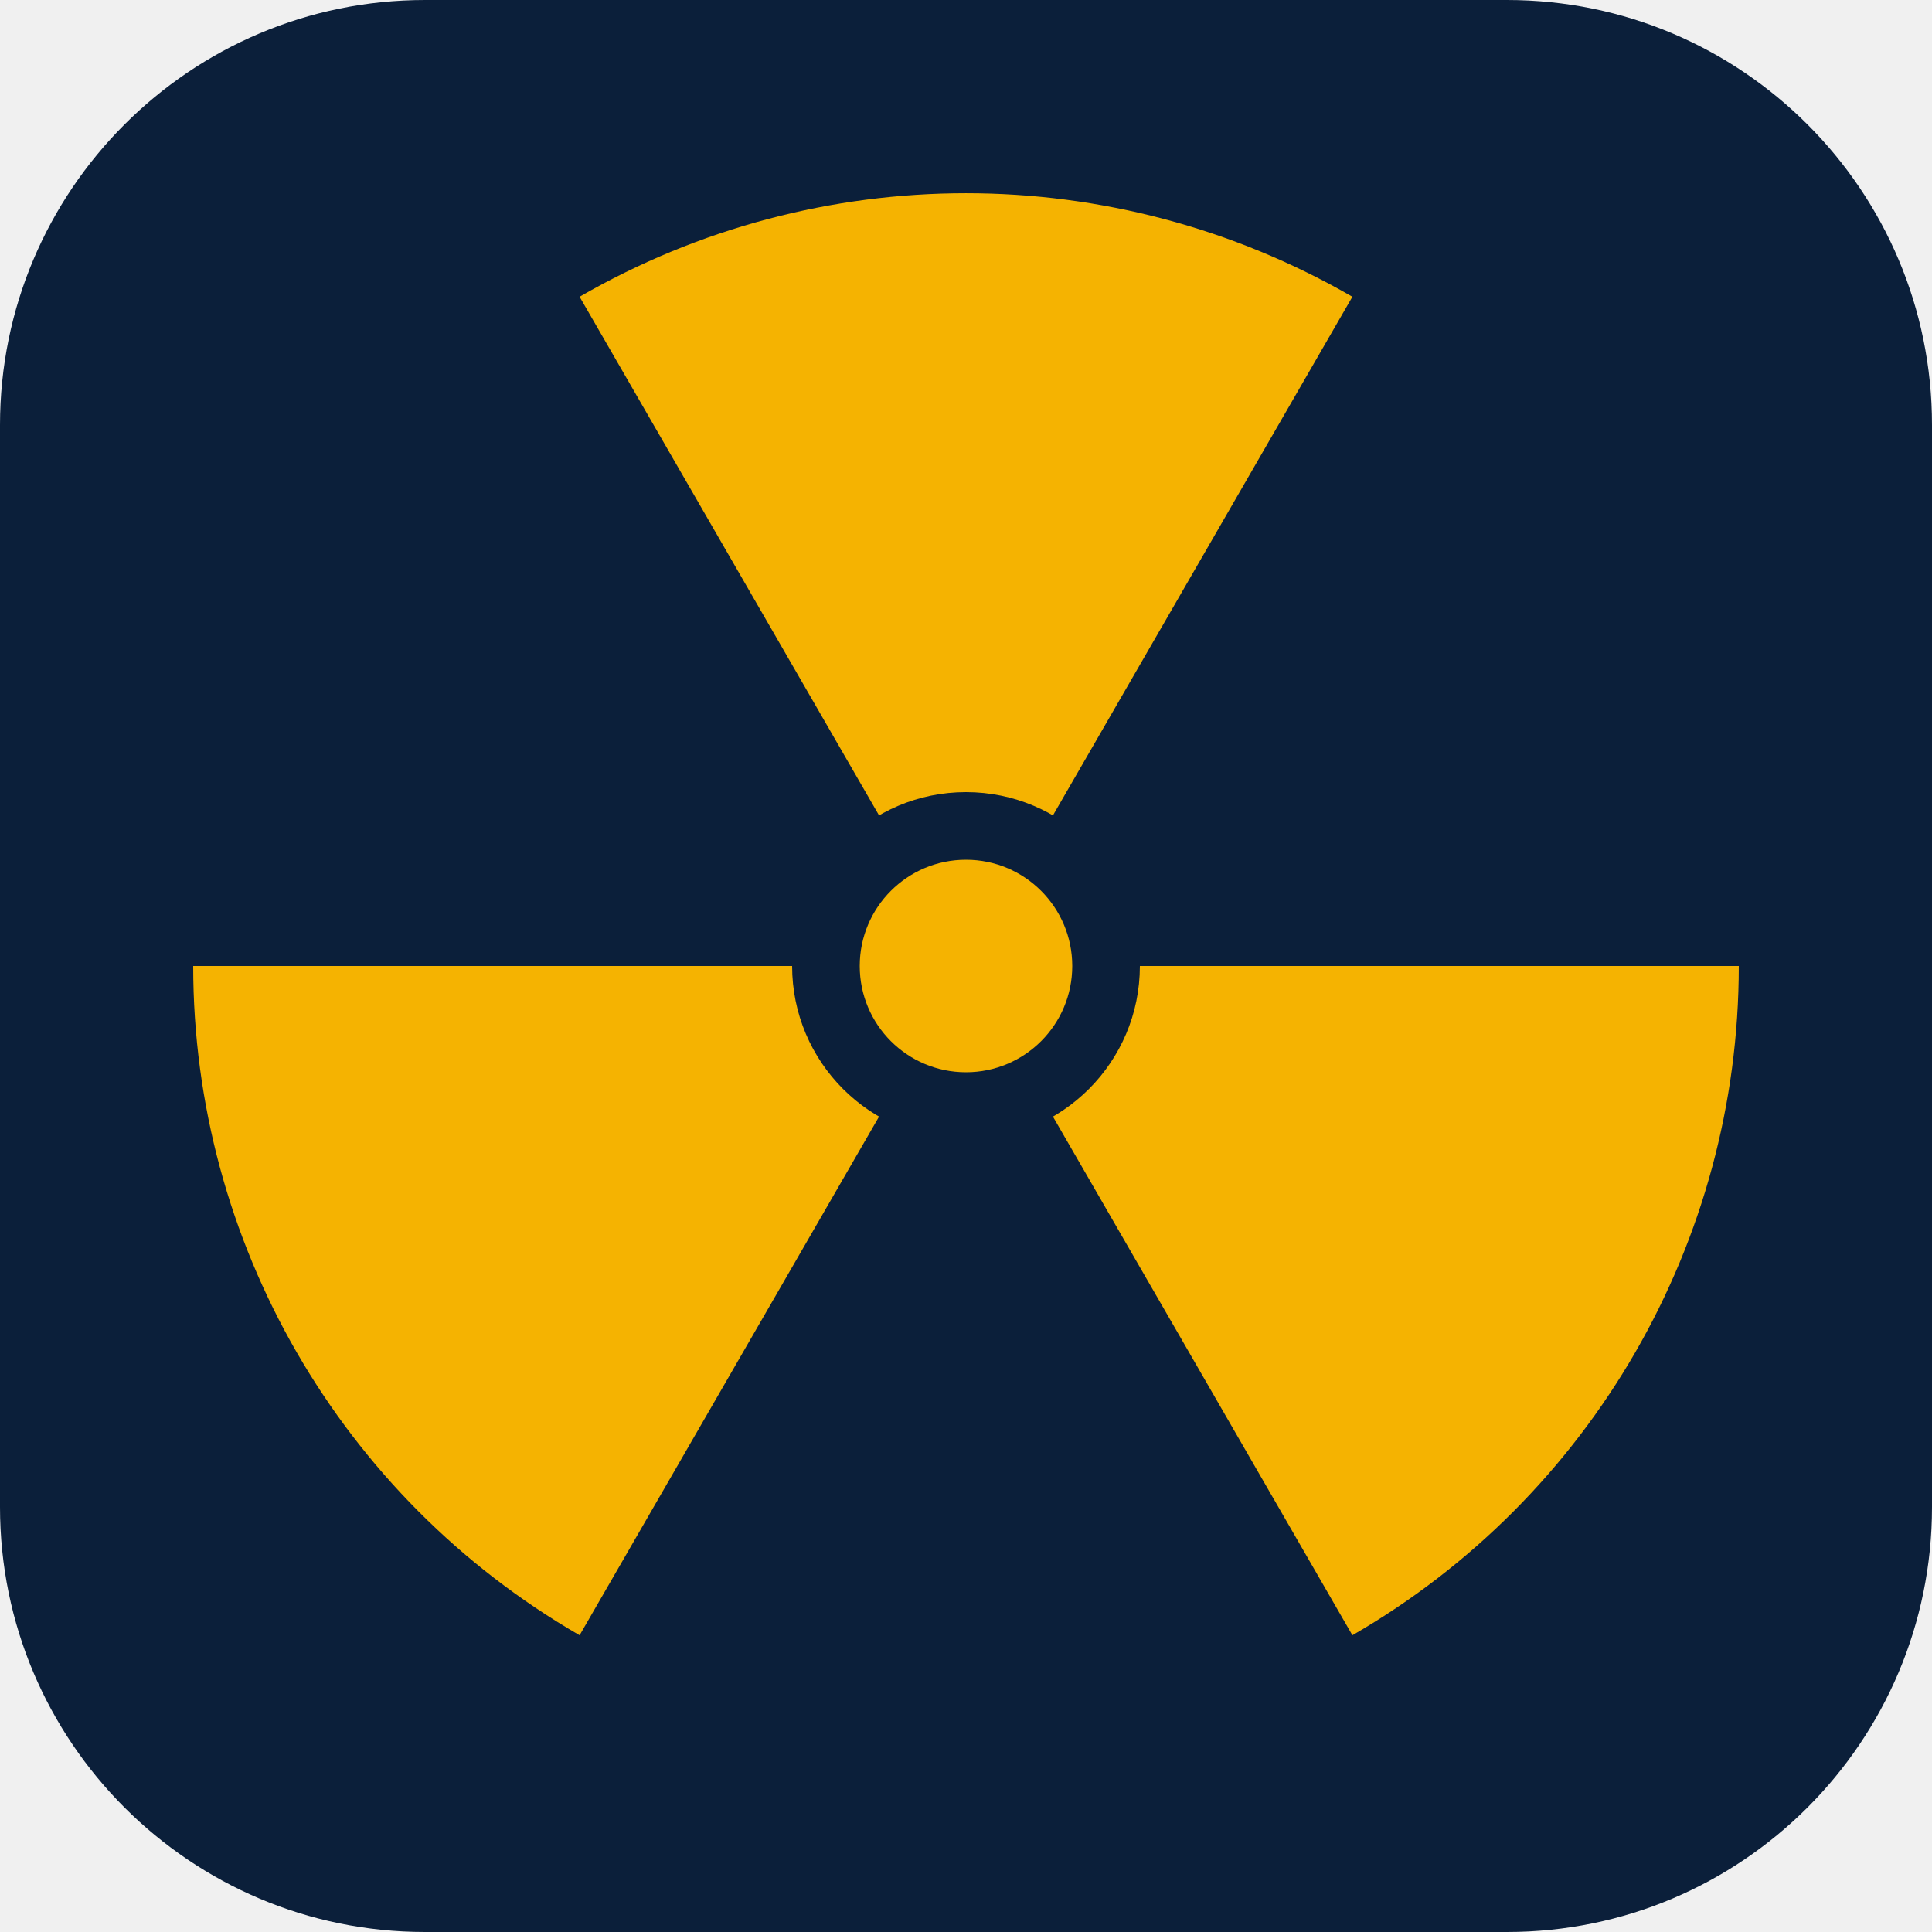
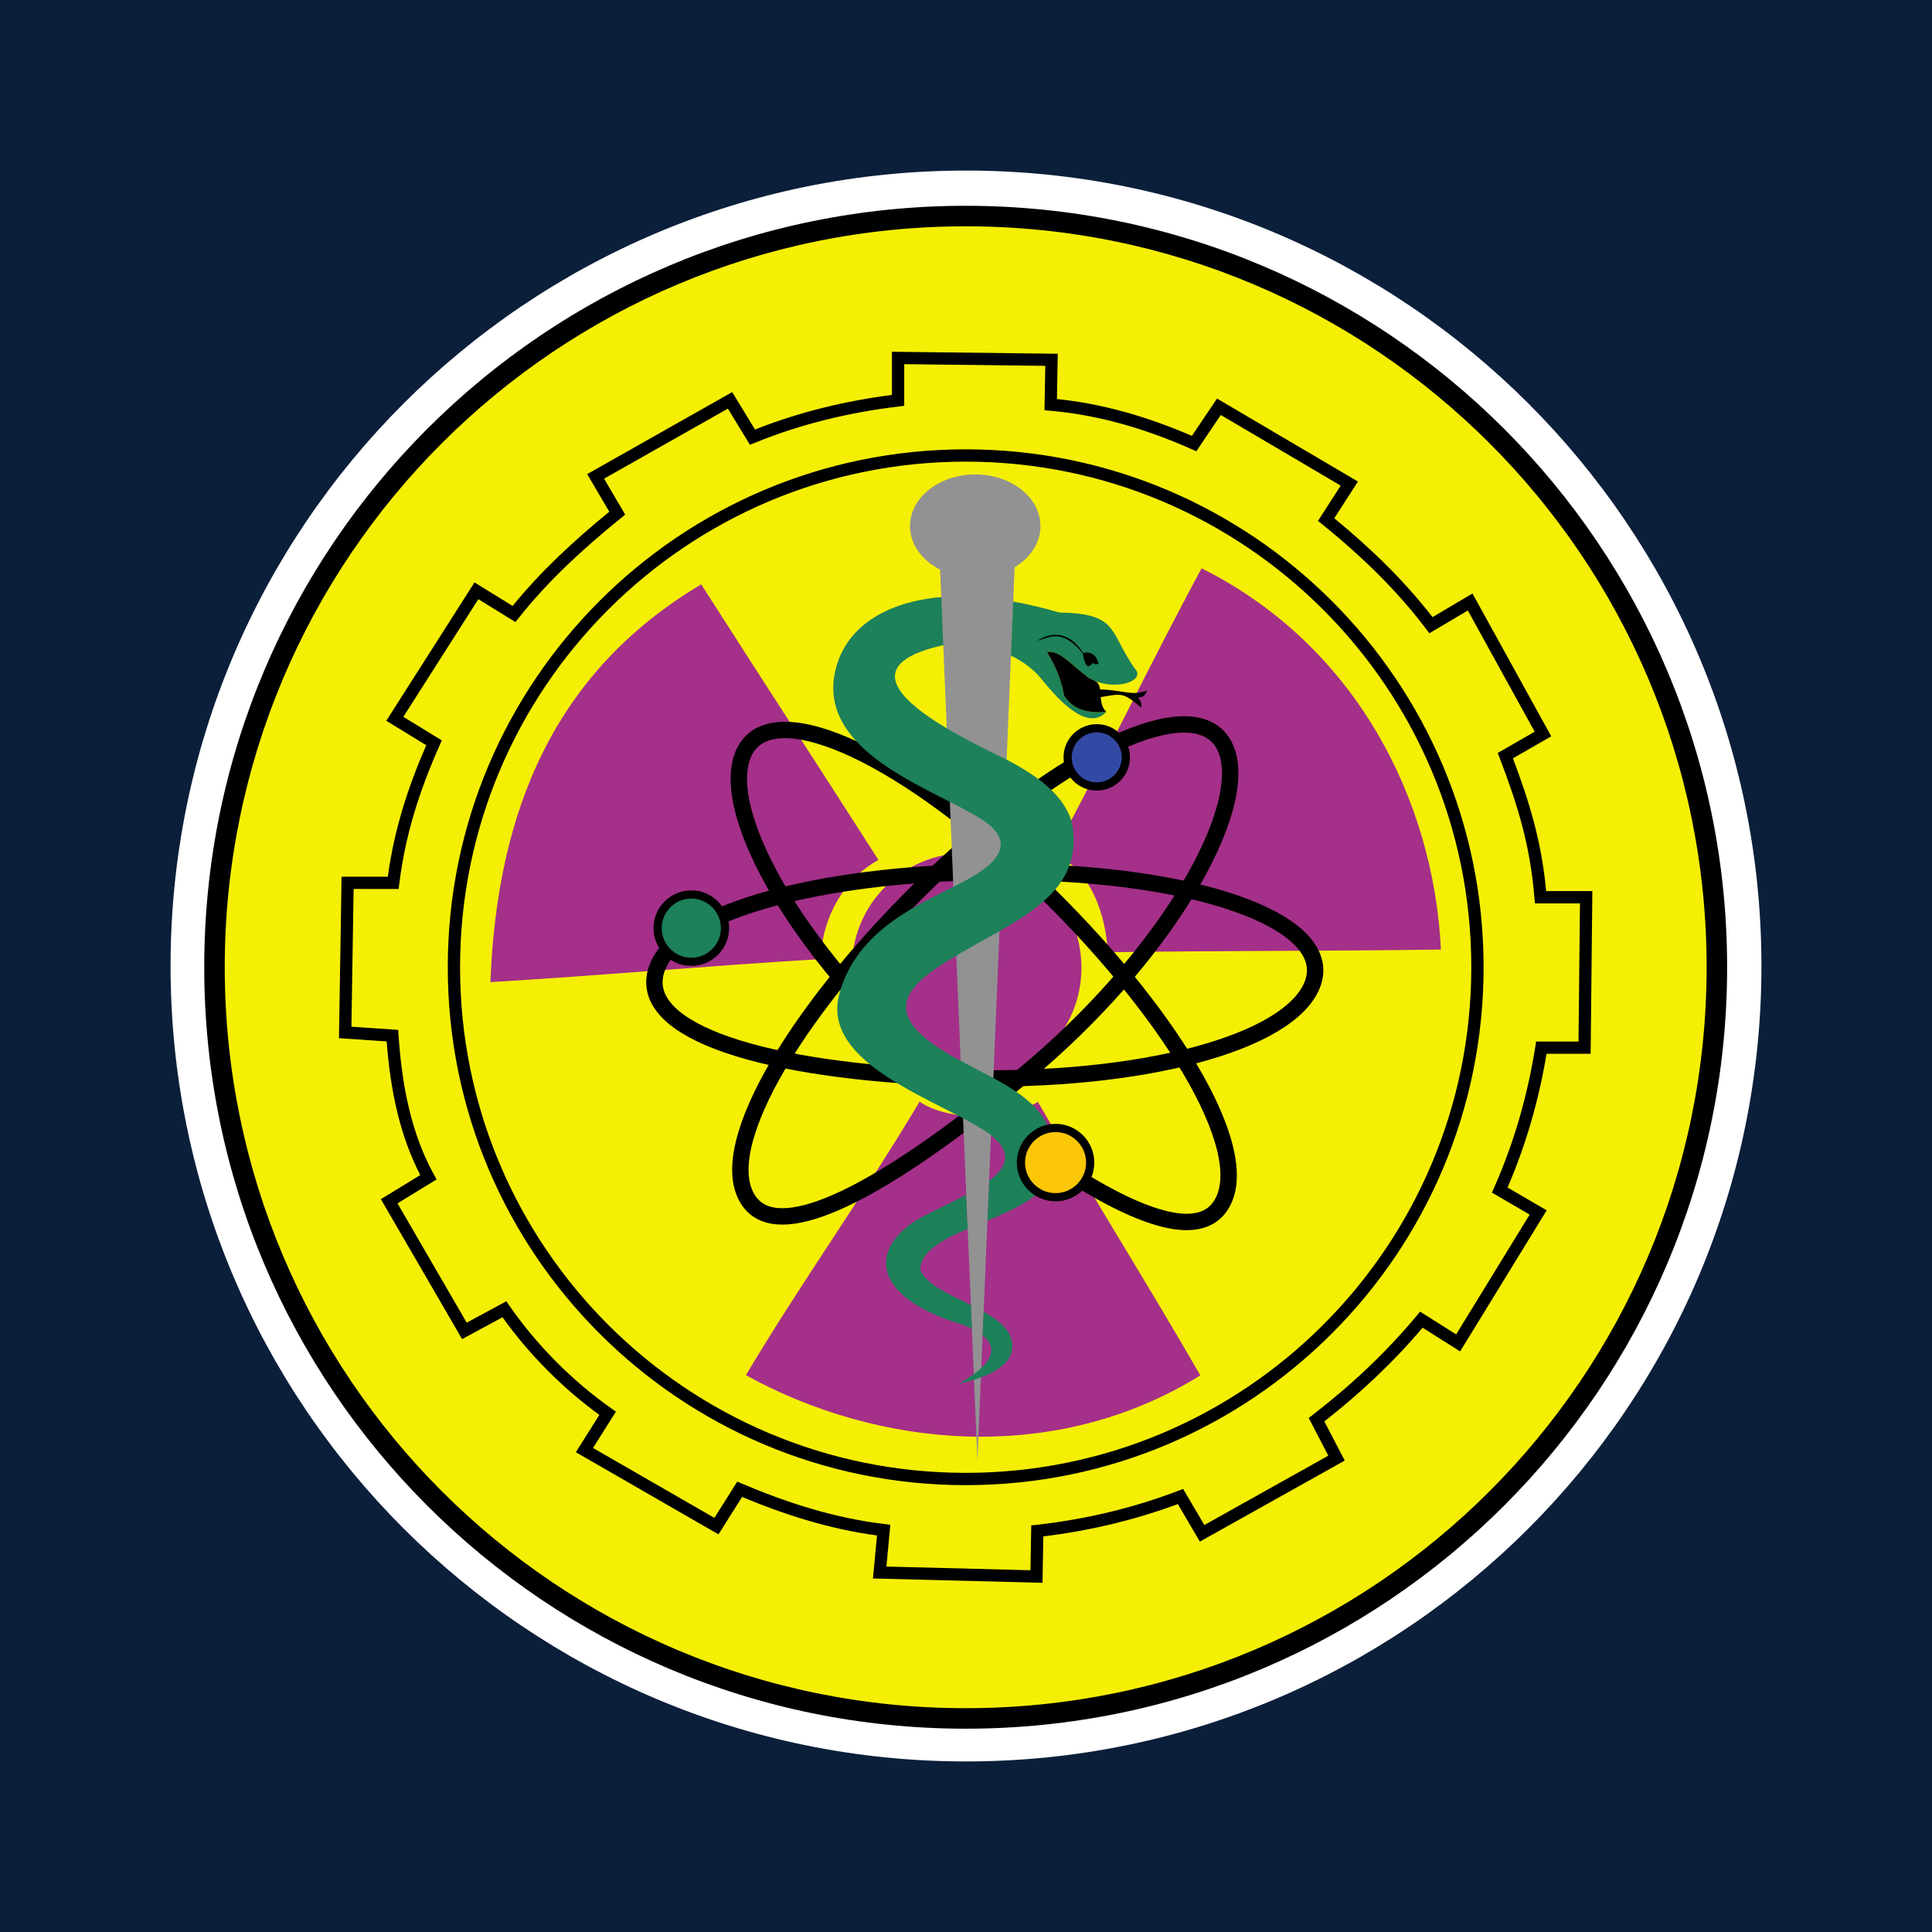
- <svg xmlns="http://www.w3.org/2000/svg" viewBox="0 0 100 100">
-   <rect width="100" height="100" rx="22" fill="#0b1f3a" />
-   <path d="M50,50 L30.00,15.36 A40,40 0 0 1 70.00,15.36 Z M50,50 L90.00,50.00 A40,40 0 0 1 70.00,84.64 Z M50,50 L30.00,84.64 A40,40 0 0 1 10.00,50.00 Z" fill="#f5b301" />
-   <circle cx="50" cy="50" r="9" fill="#0b1f3a" />
-   <circle cx="50" cy="50" r="5.5" fill="#f5b301" />
+ <svg xmlns="http://www.w3.org/2000/svg" viewBox="0 0 512 512">
+   <rect width="512" height="512" fill="#0b1f3a" />
+   <circle cx="256" cy="256" r="210.8" fill="#ffffff" />
+   <svg class="emblem" viewBox="154 301 534 534" x="51.2" y="51.2" width="409.6" height="409.6" role="img" aria-label="Símbolo da radiologia">
+     <defs>
+       <clipPath id="sne1">
+         <rect x="355" y="420" width="150" height="300" />
+       </clipPath>
+     </defs>
+     <g class="p-disc">
+       <path fill-rule="evenodd" fill="rgb(96.001%, 93.758%, 2.24%)" fill-opacity="1" d="M 420.891 827.965 C 563.836 827.965 680.426 711.379 680.426 568.43 C 680.426 425.484 563.836 308.895 420.891 308.895 C 277.941 308.895 161.355 425.484 161.355 568.43 C 161.355 711.379 277.941 827.965 420.891 827.965 " />
+       <path fill-rule="evenodd" fill="rgb(0%, 0%, 0%)" fill-opacity="1" d="M 601.906 387.414 C 555.578 341.09 491.582 312.438 420.891 312.438 C 350.199 312.438 286.199 341.09 239.875 387.414 C 193.551 433.742 164.898 497.738 164.898 568.43 C 164.898 639.121 193.551 703.121 239.875 749.445 C 286.199 795.77 350.199 824.422 420.891 824.422 C 491.582 824.422 555.578 795.77 601.906 749.445 C 648.23 703.121 676.883 639.121 676.883 568.43 C 676.883 497.738 648.23 433.742 601.906 387.414 M 420.891 305.352 C 493.535 305.352 559.305 334.801 606.914 382.406 C 654.52 430.016 683.965 495.785 683.965 568.43 C 683.965 641.078 654.52 706.848 606.914 754.453 C 559.305 802.062 493.535 831.508 420.891 831.508 C 348.242 831.508 282.473 802.062 234.867 754.453 C 187.258 706.844 157.812 641.078 157.812 568.43 C 157.812 495.785 187.258 430.016 234.867 382.406 C 282.473 334.801 348.242 305.352 420.891 305.352 " />
+     </g>
+     <g class="p-gear">
+       <path fill-rule="evenodd" fill="rgb(0%, 0%, 0%)" fill-opacity="1" d="M 399.66 360.066 L 399.66 374.457 L 397.781 374.684 C 389.125 375.727 380.637 377.254 372.336 379.328 C 364.012 381.41 355.895 384.031 348.02 387.25 L 346.348 387.93 L 338.738 375.43 L 295.953 399.625 L 303.25 412.051 L 301.836 413.195 C 295.293 418.5 288.98 423.941 283.031 429.664 C 277.113 435.355 271.559 441.324 266.5 447.703 L 265.336 449.176 L 252.516 441.266 L 226.602 481.91 L 239.895 490.051 L 239.145 491.742 C 235.605 499.73 232.648 507.434 230.316 515.266 C 227.988 523.074 226.273 531.023 225.211 539.52 L 224.977 541.383 L 209.426 541.379 L 208.664 588.977 L 224.82 590.074 L 224.945 591.926 C 225.535 600.797 226.664 609.348 228.609 617.414 C 230.547 625.438 233.293 633.008 237.121 639.965 L 238.098 641.738 L 224.59 650.012 L 248.5 691.223 L 262.18 683.832 L 263.262 685.391 C 267.941 692.133 273.348 698.605 279.293 704.598 C 285.18 710.527 291.609 716 298.406 720.805 L 300.051 721.969 L 292.133 734.523 L 334.074 758.668 L 341.965 746.152 L 343.621 746.852 C 351.059 749.992 358.855 752.941 367.062 755.375 C 375.223 757.801 383.785 759.711 392.805 760.793 L 394.859 761.039 L 393.496 775.488 L 443.27 776.766 L 443.543 761.277 L 445.395 761.07 C 454.078 760.098 462.465 758.609 470.484 756.684 C 478.812 754.68 486.801 752.191 494.355 749.305 L 496.023 748.668 L 503.348 761.141 L 546.18 737.176 L 539.406 724.16 L 540.812 723.074 C 547.309 718.055 553.582 712.734 559.586 707.047 C 565.594 701.352 571.316 695.305 576.695 688.844 L 577.883 687.418 L 590.348 695.277 L 615.738 653.895 L 602.703 646.293 L 603.469 644.562 C 606.984 636.617 609.883 628.594 612.223 620.5 C 614.57 612.387 616.371 604.176 617.691 595.879 L 617.973 594.094 L 632.617 594.094 L 633.125 546.367 L 617.551 546.367 L 617.391 544.406 C 616.641 535.258 615.18 527.23 613.141 519.484 C 611.094 511.723 608.453 504.188 605.355 496.066 L 604.715 494.383 L 617.473 487.051 L 594.379 445.18 L 581.086 453.043 L 579.945 451.531 C 575.113 445.133 569.672 438.945 563.688 432.949 C 557.691 426.938 551.137 421.098 544.094 415.418 L 542.605 414.219 L 550.461 402.031 L 509.023 377.625 L 500.578 390.164 L 498.957 389.445 C 490.766 385.812 482.605 382.836 474.484 380.602 C 466.371 378.367 458.242 376.859 450.094 376.16 L 448.117 375.988 L 448.391 360.652 Z M 395.406 370.699 L 395.406 355.781 L 452.703 356.469 L 452.422 372.113 C 460.129 372.895 467.855 374.387 475.598 376.516 C 483.441 378.676 491.254 381.477 499.039 384.848 L 507.73 371.949 L 556.418 400.621 L 548.234 413.316 C 554.828 418.711 561 424.254 566.695 429.961 C 572.355 435.637 577.535 441.465 582.18 447.469 L 595.984 439.301 L 623.199 488.645 L 609.965 496.246 C 612.82 503.824 615.281 510.977 617.238 518.406 C 619.199 525.844 620.641 533.516 621.449 542.117 L 637.402 542.117 L 636.809 598.328 L 621.582 598.328 C 620.27 606.184 618.523 613.973 616.293 621.68 C 614.059 629.402 611.348 637.023 608.109 644.535 L 621.621 652.418 L 591.723 701.152 L 578.75 692.973 C 573.59 699.062 568.16 704.758 562.508 710.117 C 556.836 715.492 550.922 720.547 544.805 725.336 L 551.852 738.867 L 501.801 766.871 L 494.191 753.902 C 487.023 756.562 479.422 758.887 471.461 760.801 C 463.812 762.641 455.875 764.086 447.711 765.07 L 447.43 781.109 L 388.852 779.605 L 390.254 764.75 C 381.75 763.605 373.633 761.75 365.867 759.445 C 358.129 757.145 350.727 754.391 343.633 751.449 L 335.488 764.367 L 286.199 735.988 L 294.328 723.102 C 287.938 718.445 281.879 713.219 276.285 707.586 C 270.605 701.859 265.418 695.727 260.867 689.363 L 246.898 696.906 L 218.844 648.559 L 232.449 640.227 C 228.93 633.434 226.352 626.117 224.492 618.41 C 222.617 610.633 221.477 602.473 220.844 594.059 L 204.367 592.938 L 205.262 537.148 L 221.238 537.148 C 222.34 529.105 224.02 521.52 226.246 514.055 C 228.469 506.598 231.234 499.266 234.516 491.727 L 220.711 483.277 L 251.188 435.473 L 264.359 443.598 C 269.211 437.621 274.492 431.996 280.094 426.609 C 285.695 421.223 291.617 416.07 297.754 411.055 L 290.121 398.051 L 340.227 369.719 L 348.098 382.656 C 355.691 379.645 363.434 377.18 371.309 375.211 C 379.191 373.242 387.23 371.754 395.406 370.699 " />
+       <path fill-rule="evenodd" fill="rgb(0%, 0%, 0%)" fill-opacity="1" d="M 544.414 444.906 C 512.801 413.297 469.129 393.742 420.891 393.742 C 372.652 393.742 328.98 413.297 297.367 444.906 C 265.754 476.52 246.203 520.191 246.203 568.43 C 246.203 616.668 265.754 660.34 297.367 691.953 C 328.98 723.562 372.652 743.117 420.891 743.117 C 469.129 743.117 512.801 723.562 544.414 691.953 C 576.023 660.34 595.578 616.668 595.578 568.43 C 595.578 520.191 576.023 476.52 544.414 444.906 M 420.891 389.492 C 470.301 389.492 515.035 409.52 547.418 441.902 C 579.801 474.285 599.828 519.02 599.828 568.43 C 599.828 617.844 579.801 662.578 547.418 694.957 C 515.035 727.34 470.301 747.367 420.891 747.367 C 371.477 747.367 326.742 727.34 294.363 694.957 C 261.98 662.574 241.953 617.844 241.953 568.43 C 241.953 519.02 261.98 474.285 294.363 441.902 C 326.742 409.52 371.477 389.492 420.891 389.492 " />
+     </g>
+     <g class="p-tre">
+       <path fill-rule="evenodd" fill="rgb(64.157%, 18.79%, 53.635%)" fill-opacity="1" d="M 421.223 528.938 C 399.316 528.938 381.555 546.695 381.555 568.605 C 381.555 590.516 399.316 608.277 421.223 608.277 C 443.133 608.277 460.895 590.516 460.895 568.605 C 460.895 546.695 443.133 528.938 421.223 528.938 M 585.086 562.32 C 582.551 510.336 555.496 457.137 502.395 430.605 C 484.902 462.969 468.797 496.68 451.305 529.043 C 464.672 535.113 469.309 550.93 470.012 563.242 C 508.695 562.695 546.406 562.867 585.086 562.32 M 256.691 573.566 C 258.926 514.762 278.5 466.5 329.516 436.148 C 349.332 467.145 370.926 500.363 390.742 531.359 C 377.859 538.391 370.789 553.266 370.988 565.598 C 332.371 567.883 295.309 571.277 256.691 573.566 M 344.949 709.371 C 390.535 734.488 451.516 740.727 501.965 709.441 C 483.594 677.57 464.207 646.816 445.836 614.945 C 433.652 622.277 413.457 620.934 404.973 614.859 C 385.141 648.074 364.781 676.156 344.949 709.371 " />
+     </g>
+     <g class="p-atom">
+       <path pathLength="1" class="orbit" fill="none" stroke-width="5.669" stroke-linecap="butt" stroke-linejoin="miter" stroke="rgb(0%, 0%, 0%)" stroke-opacity="1" stroke-miterlimit="22.926" d="M 0.001 0.001 C -1.937 1.564 -3.895 3.162 -5.864 4.792 C -54.418 44.932 -84.429 96.709 -75.637 117.569 C -66.844 138.428 -22.988 118.729 22.17 76.534 C 67.328 34.338 99.469 -15.13 90.68 -35.989 C 82.243 -56.005 45.823 -37.021 0.001 0.001 " transform="matrix(0.999622, 0, 0, -0.999622, 419.6431, 612.3603)" />
+       <path pathLength="1" class="orbit" fill="none" stroke-width="5.669" stroke-linecap="butt" stroke-linejoin="miter" stroke="rgb(0%, 0%, 0%)" stroke-opacity="1" stroke-miterlimit="22.926" d="M -0.002 0.001 C 6.731 5.062 13.742 10.614 20.956 16.582 C 69.509 56.718 99.517 108.495 90.728 129.359 C 81.936 150.214 38.075 130.515 -7.078 88.32 C -52.236 46.124 -84.377 -3.344 -75.589 -24.203 C -68.101 -41.964 -38.579 -29.014 -0.002 0.001 " transform="matrix(0.999622, 0, 0, -0.999622, 420.0562, 622.2237)" />
+       <path pathLength="1" class="orbit" fill="none" stroke-width="5.669" stroke-linecap="butt" stroke-linejoin="miter" stroke="rgb(0%, 0%, 0%)" stroke-opacity="1" stroke-miterlimit="22.926" d="M -0.001 0.001 C 61.69 -1.558 112.924 11.904 121.201 32.095 C 129.833 53.154 84.968 69.75 23.21 71.177 C -38.547 72.603 -96.311 59.719 -104.943 38.66 C -113.576 17.602 -73.244 3.276 -8.024 0.287 C -5.332 0.162 -2.655 0.068 -0.001 0.001 " transform="matrix(0.999622, 0, 0, -0.999622, 419.4077, 606.7357)" />
+     </g>
+     <g class="dot d1">
+       <path fill-rule="evenodd" fill="rgb(11.299%, 50.475%, 35.153%)" fill-opacity="1" d="M 326.09 566.559 C 332.496 566.559 337.727 561.332 337.727 554.922 C 337.727 548.512 332.496 543.285 326.09 543.285 C 319.68 543.285 314.453 548.512 314.453 554.922 C 314.453 561.332 319.68 566.559 326.09 566.559 " />
+       <path fill="none" stroke-width="2.835" stroke-linecap="butt" stroke-linejoin="miter" stroke="rgb(0%, 0%, 0%)" stroke-opacity="1" stroke-miterlimit="22.926" d="M 0.002 0.001 C 6.41 0.001 11.643 5.229 11.643 11.642 C 11.643 18.054 6.41 23.283 0.002 23.283 C -6.411 23.283 -11.639 18.054 -11.639 11.642 C -11.639 5.229 -6.411 0.001 0.002 0.001 Z M 0.002 0.001 " transform="matrix(0.999622, 0, 0, -0.999622, 326.0882, 566.5593)" />
+     </g>
+     <g clip-path="url(#sne1)">
+       <g class="snake">
+         <path fill-rule="evenodd" fill="rgb(11.299%, 50.475%, 35.153%)" fill-opacity="1" d="M 421.098 647.051 C 412.945 651.371 403.449 655.168 399.891 658.781 C 390.043 667.047 388.766 680.625 414.781 690.305 C 418.004 691.246 420.777 692.258 423.035 693.352 L 422.691 685.145 C 415.438 681.559 407.652 678.258 405.207 673.141 C 405.168 666.652 412.637 662.652 421.59 658.82 Z M 430.457 606.715 L 429.633 626.48 C 437.391 632.52 435.008 637.664 428.977 642.215 L 428.402 655.977 C 441.59 650.469 454.781 644.152 450.934 630.453 C 450.395 619.055 441.188 612.539 430.457 606.715 " />
+       </g>
+     </g>
+     <g class="dot d2">
+       <path fill-rule="evenodd" fill="rgb(98.587%, 78.116%, 2.823%)" fill-opacity="1" d="M 451.941 647.887 C 458.531 647.887 463.906 642.512 463.906 635.922 C 463.906 629.336 458.531 623.961 451.941 623.961 C 445.352 623.961 439.977 629.336 439.977 635.922 C 439.977 642.512 445.352 647.887 451.941 647.887 " />
+       <path fill="none" stroke-width="2.835" stroke-linecap="butt" stroke-linejoin="miter" stroke="rgb(0%, 0%, 0%)" stroke-opacity="1" stroke-miterlimit="22.926" d="M -0.001 0.001 C 6.591 0.001 11.968 5.378 11.968 11.971 C 11.968 18.559 6.591 23.936 -0.001 23.936 C -6.594 23.936 -11.971 18.559 -11.971 11.971 C -11.971 5.378 -6.594 0.001 -0.001 0.001 Z M -0.001 0.001 " transform="matrix(0.999622, 0, 0, -0.999622, 451.9428, 647.888)" />
+     </g>
+     <g class="dot d3">
+       <path fill-rule="evenodd" fill="rgb(19.841%, 28.839%, 64.873%)" fill-opacity="1" d="M 466.172 505.977 C 471.711 505.977 476.227 501.457 476.227 495.918 C 476.227 490.379 471.711 485.859 466.172 485.859 C 460.633 485.859 456.113 490.379 456.113 495.918 C 456.113 501.457 460.633 505.977 466.172 505.977 " />
+       <path fill="none" stroke-width="2.835" stroke-linecap="butt" stroke-linejoin="miter" stroke="rgb(0%, 0%, 0%)" stroke-opacity="1" stroke-miterlimit="22.926" d="M 0.002 -0.002 C 5.543 -0.002 10.06 4.519 10.06 10.06 C 10.06 15.602 5.543 20.123 0.002 20.123 C -5.539 20.123 -10.061 15.602 -10.061 10.06 C -10.061 4.519 -5.539 -0.002 0.002 -0.002 Z M 0.002 -0.002 " transform="matrix(0.999622, 0, 0, -0.999622, 466.1701, 505.9747)" />
+     </g>
+     <g clip-path="url(#sne1)">
+       <g class="snake">
+         <path fill-rule="evenodd" fill="rgb(11.299%, 50.475%, 35.153%)" fill-opacity="1" d="M 411.875 457.406 L 410.434 440.734 C 418.332 439.879 427.605 440.328 437.316 442.082 L 436.539 460.762 C 429.066 457.121 419.602 455.719 411.875 457.406 " />
+       </g>
+     </g>
+     <g class="p-rod">
+       <path fill-rule="evenodd" fill="rgb(57.062%, 57.442%, 57.671%)" fill-opacity="1" d="M 418.859 593.625 L 420.172 624.93 Z M 437.504 437.539 L 436.137 470.363 L 426.125 710.641 L 424.945 738.961 L 420.172 624.93 L 418.859 593.625 L 412.051 431.059 C 405.797 427.887 401.652 422.336 401.652 416.016 C 401.652 406.156 411.742 398.168 424.188 398.168 C 436.633 398.168 446.719 406.156 446.719 416.016 C 446.719 421.82 443.223 426.977 437.805 430.234 L 437.809 430.234 Z M 437.504 437.539 L 436.137 470.363 Z M 437.504 437.539 " />
+     </g>
+     <g clip-path="url(#sne1)">
+       <g class="snake">
+         <path fill-rule="evenodd" fill="rgb(11.299%, 50.475%, 35.153%)" fill-opacity="1" d="M 430.711 606.855 L 429.887 626.617 C 427.438 624.715 423.648 622.535 419.805 620.496 L 419.047 600.734 C 422.801 602.742 427.027 604.855 430.711 606.855 " />
+       </g>
+     </g>
+     <g clip-path="url(#sne1)">
+       <g class="snake">
+         <path fill-rule="evenodd" fill="rgb(11.299%, 50.475%, 35.153%)" fill-opacity="1" d="M 432.57 555.953 L 419.246 539.34 C 429.594 533.965 440.184 526.324 426.484 517.371 L 434.441 496.398 C 445.699 502.195 455.621 509.324 457.77 519.402 C 460.805 538.031 447.504 547.422 432.57 555.953 " />
+       </g>
+     </g>
+     <g clip-path="url(#sne1)">
+       <g class="snake">
+         <path fill-rule="evenodd" fill="rgb(11.299%, 50.475%, 35.153%)" fill-opacity="1" d="M 432.938 555.742 L 419.613 539.129 C 405.234 546.594 383.426 555.102 377.258 577.586 C 371.441 598.637 401.414 610.738 419.988 620.594 L 419.16 600.797 C 381.996 580.941 406.828 570.66 432.938 555.742 " />
+       </g>
+     </g>
+     <g clip-path="url(#sne1)">
+       <g class="snake">
+         <path fill-rule="evenodd" fill="rgb(11.299%, 50.475%, 35.153%)" fill-opacity="1" d="M 412.227 457.367 L 410.789 440.695 C 392.48 442.68 377.402 451.727 375.281 469.27 C 372.566 495.641 411.199 507.383 426.762 517.555 L 434.719 496.582 C 423.797 490.961 370.383 467.223 412.227 457.367 " />
+       </g>
+     </g>
+     <g clip-path="url(#sne1)">
+       <g class="snake">
+         <path fill-rule="evenodd" fill="rgb(11.299%, 50.475%, 35.153%)" fill-opacity="1" d="M 437.316 442.082 L 436.535 460.762 C 440.656 462.77 444.273 465.441 446.887 468.629 C 451.125 473.793 462.383 487.801 469.469 480.207 C 462.473 480.875 457.625 478.984 454.883 474.586 C 454.031 469.473 452.039 464.461 448.957 459.547 C 453.312 458.84 456.531 463.219 463.469 468.512 C 472.305 473.504 483.793 469.465 479.137 464.992 C 470.281 452.188 473.746 446.262 453.191 445.863 C 447.707 444.266 442.402 443 437.316 442.082 " />
+       </g>
+     </g>
+     <g clip-path="url(#sne1)">
+       <g class="snake">
+         <path fill-rule="evenodd" fill="rgb(0%, 0%, 0%)" fill-opacity="1" d="M 445.641 455.645 C 451.438 451.816 457.34 453.301 461.484 459.805 C 464.309 459.324 465.961 460.551 466.758 463.316 C 466.957 463.781 465.293 464.043 464.805 463.223 C 463.109 465.656 462.102 464.297 461.316 459.945 C 454.141 451.336 450.035 454.367 445.641 455.645 " />
+       </g>
+     </g>
+     <g clip-path="url(#sne1)">
+       <g class="snake">
+         <path fill-rule="evenodd" fill="rgb(0%, 0%, 0%)" fill-opacity="1" d="M 463.469 468.512 C 464.117 468.832 464.824 469.18 465.551 469.508 C 468.875 471.016 466.086 476.957 469.469 480.207 C 467.758 480.352 466.215 480.363 464.816 480.246 C 460.273 479.824 456.969 477.934 454.883 474.586 C 454.031 469.473 452.039 464.461 448.961 459.547 C 453.312 458.836 456.531 463.219 463.469 468.512 " />
+       </g>
+     </g>
+     <g clip-path="url(#sne1)">
+       <g class="snake">
+         <path fill-rule="evenodd" fill="rgb(0%, 0%, 0%)" fill-opacity="1" d="M 466.176 472.438 C 474.715 472.379 478.07 474.957 483.609 472.812 C 482.969 474.27 482.227 475.363 480.57 475.129 C 480.98 476.906 481.656 475.703 481.559 478.734 C 474.977 473.164 474.797 473.926 466.703 475.246 Z M 466.176 472.438 " />
+       </g>
+     </g>
+     <g clip-path="url(#sne1)">
+       <g class="snake">
+         <path fill-rule="evenodd" fill="rgb(11.299%, 50.475%, 35.153%)" fill-opacity="1" d="M 426.578 706.641 L 426.484 710.023 C 424.344 710.832 421.289 711.684 418.598 712.332 C 421.793 710.422 424.828 708.324 426.578 706.641 " />
+       </g>
+     </g>
+     <g clip-path="url(#sne1)">
+       <g class="snake">
+         <path fill-rule="evenodd" fill="rgb(11.299%, 50.475%, 35.153%)" fill-opacity="1" d="M 422.691 685.148 L 422.562 685.082 L 422.906 693.289 L 423.035 693.355 Z M 426.145 710.152 C 433.93 707.219 437.871 703.211 436.883 697.824 C 436.137 693.445 432.07 690.238 427.094 687.445 L 426.75 695.625 C 430.672 698.73 430.938 702.445 426.281 706.934 Z M 426.145 710.152 " />
+       </g>
+     </g>
+   </svg>
</svg>
